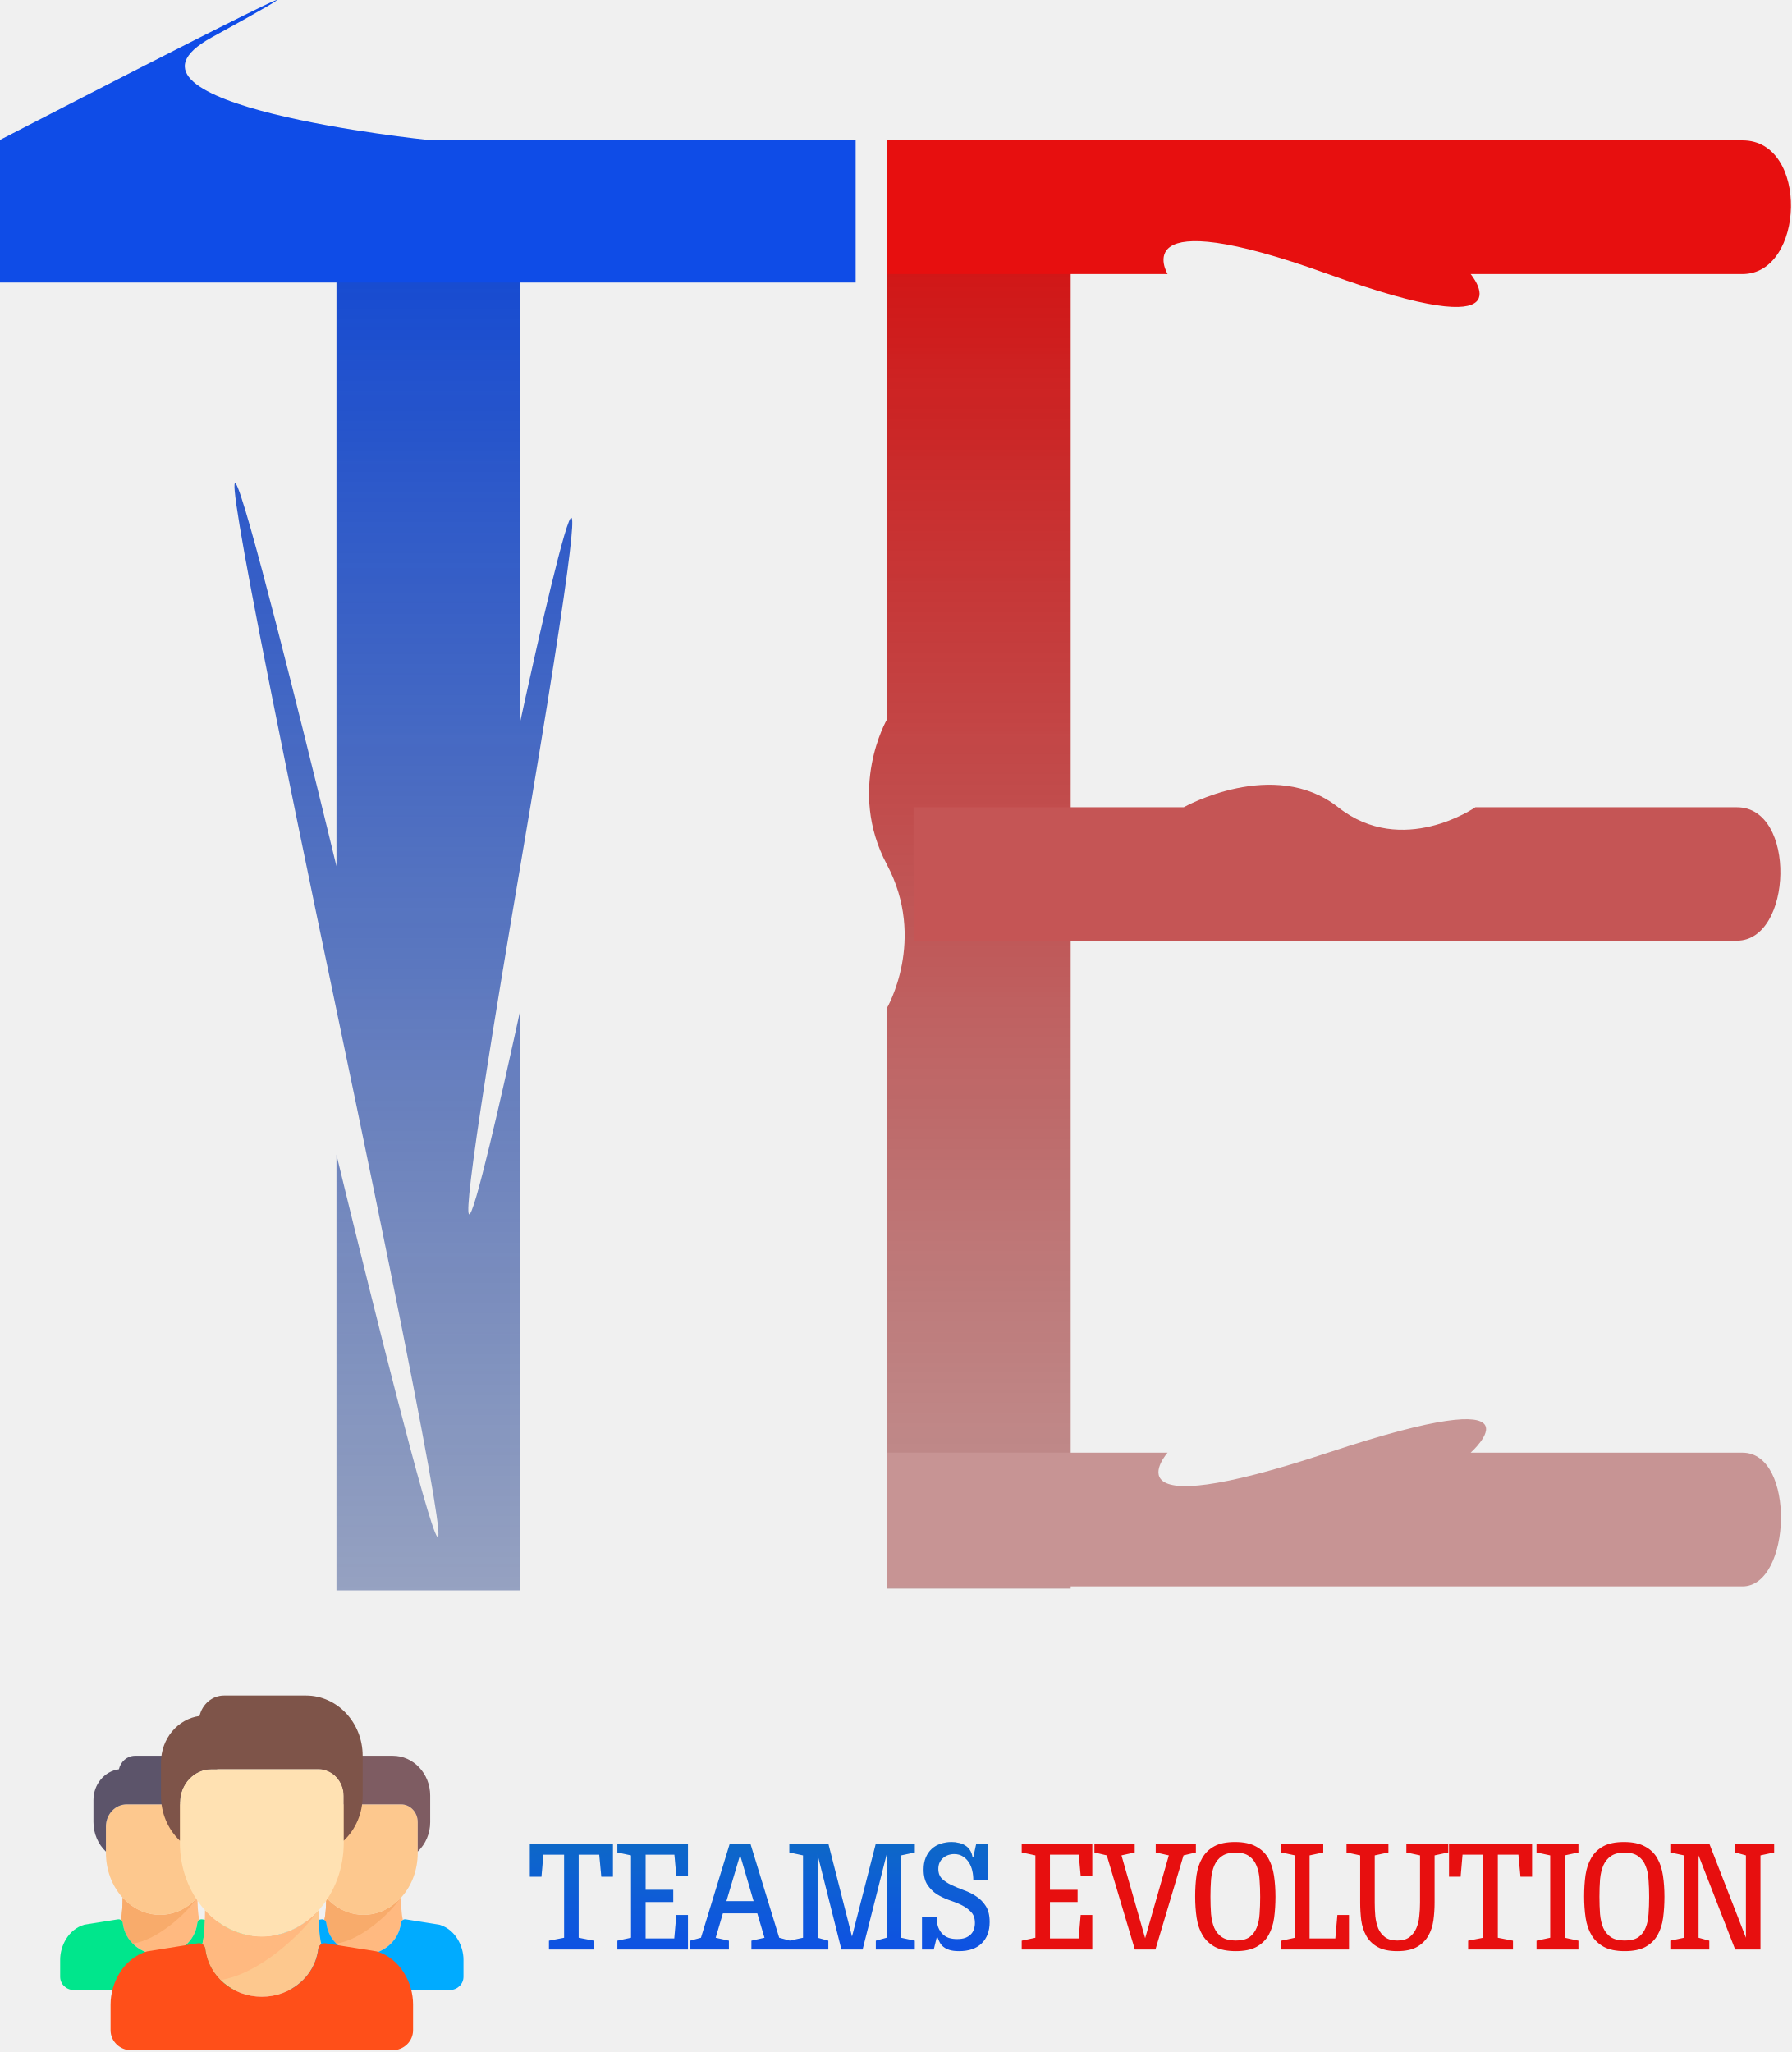
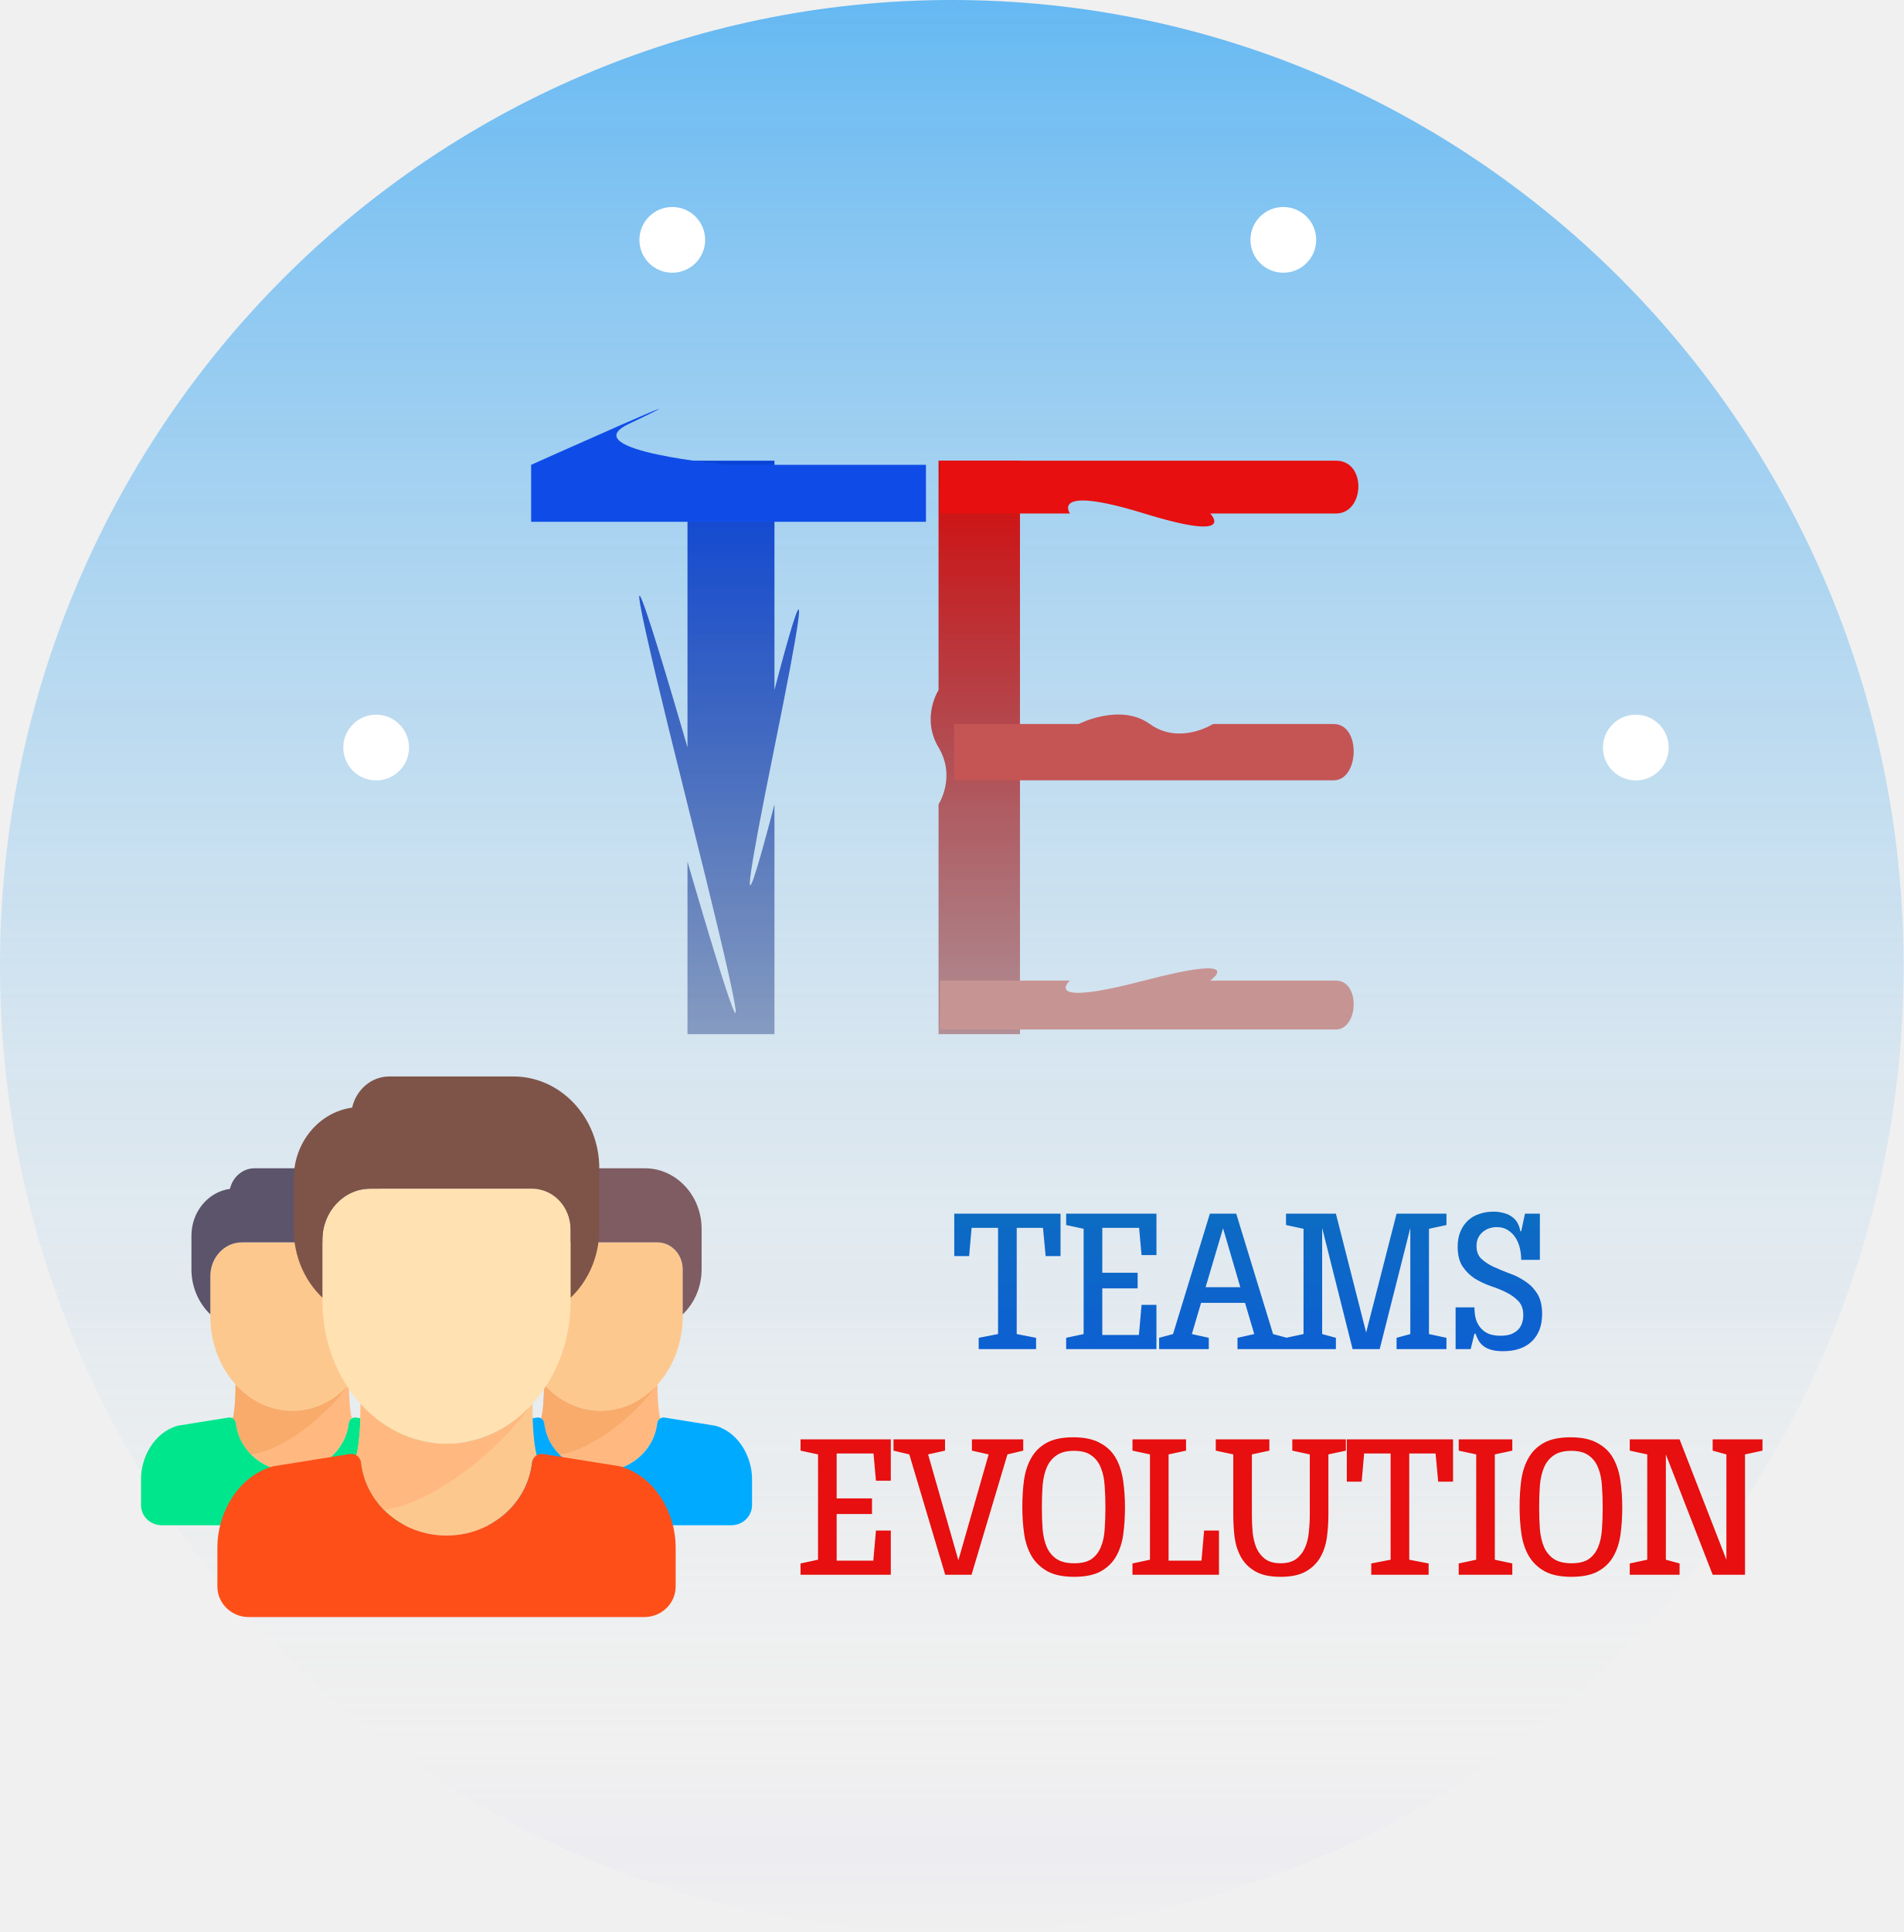
- <svg xmlns="http://www.w3.org/2000/svg" width="804" height="921" viewBox="0 0 804 921" fill="none">
-   <path d="M443 63H398V128V192V257.5V323C398 323 380 354.207 398 388C416 421.793 398 452.5 398 452.5V517.5V582.5V648V713H443H480.5V648V582.5V517.5V452.5V388V323V257.5V192V128V63H443Z" fill="url(#paint0_linear)" />
-   <path d="M196 63.793H151V128.793V192.793V258.293V323.793V388.793C151 388.793 48 -38 151 453.293C254 944.587 151 518.293 151 518.293V583.293V648.793V713.793H196H233.5V648.793V583.293V518.293V453.293C233.5 453.293 181 697.587 233.5 388.793C286 80 233.5 323.793 233.5 323.793V258.293V192.793V128.793V63.793H196Z" fill="url(#paint1_linear)" />
-   <path d="M471.585 362.318H531.245C531.245 362.318 571.66 339.567 600.527 362.318C629.395 385.069 662.112 362.318 662.112 362.318H721.772H779.508C806.451 362.318 804.526 422.207 779.508 422.207H721.772H662.112H600.527H531.245H471.585H410V362.318H471.585Z" fill="#C55555" />
-   <path d="M462 63H524H596H660H722H782C812 63 810 123 782 123H722H660C660 123 688 156.207 596 123C504 89.793 524 123 524 123H462H398V63H462Z" fill="#E70F0F" />
-   <path d="M462 652H524C524 652 494 685.793 596 652C698 618.207 660 652 660 652H722H782C806 652 804 712 782 712H722H660H596H524H462H398V652H462Z" fill="#C79494" />
-   <path d="M95 16.793C197 -39.207 0 62.793 0 62.793V126.793H126H192H254H384V62.793H254H192C192 62.793 39.776 47.113 95 16.793Z" fill="#0F4CE7" />
-   <path d="M71.82 859.462C65.296 859.462 59.378 856.489 55.012 851.683C55.008 854.563 54.91 858.721 54.191 861.754C54.663 862.06 55.029 862.563 55.1 863.188C56.032 871.244 63.219 877.318 71.82 877.318C80.418 877.318 87.606 871.243 88.539 863.188C88.612 862.561 88.97 862.06 89.448 861.754C88.729 858.721 88.631 854.563 88.627 851.682C84.261 856.489 78.342 859.462 71.82 859.462Z" fill="#FFB980" />
-   <path d="M88.263 852.049C83.933 856.631 78.168 859.463 71.82 859.463C65.296 859.463 59.378 856.489 55.012 851.683C55.008 854.563 54.91 858.721 54.191 861.754C54.663 862.06 55.029 862.563 55.1 863.188C55.512 866.749 57.149 869.92 59.587 872.353C70.831 870.67 83.593 858.875 88.263 852.049Z" fill="#F8AB6B" />
-   <path d="M105.904 863.896C105.829 863.874 105.755 863.856 105.678 863.845L90.771 861.469C90.68 861.454 90.485 861.446 90.392 861.446C89.449 861.446 88.654 862.193 88.539 863.188C87.605 871.243 80.418 877.318 71.819 877.318C63.219 877.318 56.032 871.244 55.1 863.188C54.983 862.164 54.115 861.394 53.2 861.448C53.09 861.441 52.983 861.451 52.868 861.469L37.961 863.845C37.884 863.857 37.809 863.874 37.734 863.897C30.688 865.993 27 873.359 27 879.552V887.238C27 890.51 29.743 893.172 33.115 893.172H110.524C113.896 893.172 116.638 890.51 116.638 887.238V879.552C116.638 873.359 112.951 865.993 105.904 863.896Z" fill="#00E68C" />
-   <path d="M88.627 809.864H56.88C51.731 809.864 47.542 814.314 47.542 819.784V831.687C47.542 847.003 58.433 859.462 71.819 859.462C85.205 859.462 96.096 847.003 96.096 831.687V817.8C96.097 813.424 92.746 809.864 88.627 809.864Z" fill="#FDC88E" />
-   <path d="M84.892 788.041H60.614C57.102 788.041 54.149 790.629 53.354 794.104C46.926 794.972 41.94 800.819 41.94 807.88V817.8C41.94 822.912 43.983 827.682 47.542 831.072V819.783C47.542 814.314 51.731 809.863 56.88 809.863H88.627C92.747 809.863 96.097 813.423 96.097 817.799V831.07C99.657 827.681 101.699 822.911 101.699 817.799V805.896C101.699 796.051 94.16 788.041 84.892 788.041Z" fill="#5C546A" />
-   <path d="M163.181 859.462C156.658 859.462 150.739 856.489 146.373 851.683C146.37 854.563 146.271 858.721 145.552 861.754C146.024 862.06 146.39 862.563 146.461 863.188C147.393 871.244 154.58 877.318 163.181 877.318C171.78 877.318 178.967 871.243 179.9 863.188C179.973 862.561 180.331 862.06 180.809 861.754C180.09 858.721 179.992 854.563 179.989 851.682C175.622 856.489 169.704 859.462 163.181 859.462Z" fill="#FFB980" />
-   <path d="M179.624 852.049C175.294 856.631 169.529 859.463 163.181 859.463C156.658 859.463 150.739 856.489 146.373 851.683C146.37 854.563 146.271 858.721 145.552 861.754C146.024 862.06 146.39 862.563 146.461 863.188C146.873 866.749 148.51 869.92 150.948 872.353C162.192 870.67 174.954 858.875 179.624 852.049Z" fill="#F8AB6B" />
-   <path d="M197.266 863.896C197.191 863.874 197.116 863.856 197.039 863.845L182.132 861.469C182.041 861.454 181.846 861.446 181.753 861.446C180.81 861.446 180.015 862.193 179.9 863.188C178.967 871.243 171.779 877.318 163.181 877.318C154.58 877.318 147.393 871.244 146.461 863.188C146.344 862.164 145.476 861.394 144.561 861.448C144.451 861.441 144.344 861.451 144.229 861.469L129.322 863.845C129.245 863.857 129.171 863.874 129.096 863.897C122.049 865.993 118.362 873.359 118.362 879.552V887.238C118.362 890.51 121.104 893.172 124.476 893.172H201.885C205.257 893.172 208 890.51 208 887.238V879.552C208 873.359 204.313 865.993 197.266 863.896Z" fill="#00ABFF" />
-   <path d="M179.988 809.864H148.24C143.092 809.864 138.903 814.314 138.903 819.784V831.687C138.903 847.003 149.794 859.462 163.18 859.462C176.566 859.462 187.457 847.003 187.457 831.687V817.8C187.458 813.424 184.107 809.864 179.988 809.864Z" fill="#FDC88E" />
-   <path d="M176.253 788.041H151.976C148.463 788.041 145.511 790.629 144.716 794.104C138.287 794.972 133.301 800.819 133.301 807.88V817.8C133.301 822.912 135.344 827.682 138.904 831.072V819.783C138.904 814.314 143.093 809.863 148.241 809.863H179.988C184.108 809.863 187.458 813.423 187.458 817.799V831.07C191.018 827.681 193.06 822.911 193.06 817.799V805.896C193.06 796.051 185.521 788.041 176.253 788.041Z" fill="#7E5C62" />
-   <path d="M117.5 869.162C107.621 869.162 98.659 864.659 92.046 857.38C92.041 861.742 91.892 868.038 90.803 872.632C91.517 873.096 92.071 873.857 92.18 874.804C93.591 887.004 104.475 896.203 117.5 896.203C130.522 896.203 141.407 887.003 142.821 874.804C142.93 873.856 143.473 873.096 144.198 872.634C143.109 868.039 142.959 861.743 142.954 857.38C136.341 864.659 127.379 869.162 117.5 869.162Z" fill="#FDC88E" />
-   <path d="M142.402 857.935C135.844 864.874 127.115 869.162 117.5 869.162C107.621 869.162 98.659 864.659 92.046 857.38C92.041 861.742 91.892 868.038 90.803 872.632C91.517 873.096 92.071 873.857 92.18 874.804C92.803 880.197 95.283 884.999 98.975 888.683C116.003 886.136 135.33 868.273 142.402 857.935Z" fill="#FFB980" />
-   <path d="M169.119 875.877C169.005 875.843 168.892 875.817 168.776 875.799L146.201 872.201C146.063 872.178 145.767 872.167 145.626 872.167C144.199 872.167 142.994 873.298 142.82 874.804C141.406 887.003 130.522 896.203 117.5 896.203C104.475 896.203 93.59 887.005 92.179 874.804C92.002 873.254 90.688 872.088 89.301 872.168C89.135 872.158 88.972 872.172 88.798 872.2L66.223 875.799C66.107 875.817 65.994 875.843 65.881 875.877C55.209 879.052 49.625 890.207 49.625 899.586V911.225C49.625 916.181 53.779 920.213 58.885 920.213H176.114C181.221 920.213 185.375 916.181 185.375 911.225V899.586C185.375 890.207 179.791 879.052 169.119 875.877Z" fill="#FF4F19" />
-   <path d="M142.953 794.05H94.875C87.078 794.05 80.734 800.789 80.734 809.072V827.099C80.734 850.293 97.228 869.162 117.5 869.162C137.772 869.162 154.266 850.293 154.266 827.099V806.068C154.266 799.441 149.192 794.05 142.953 794.05Z" fill="#FFE1B2" />
-   <path d="M137.297 761H100.531C95.212 761 90.741 764.92 89.536 770.182C79.801 771.497 72.25 780.352 72.25 791.045V806.068C72.25 813.811 75.344 821.034 80.734 826.168V809.072C80.734 800.789 87.078 794.05 94.875 794.05H142.953C149.192 794.05 154.266 799.441 154.266 806.068V826.164C159.657 821.032 162.75 813.809 162.75 806.068V788.041C162.75 773.131 151.332 761 137.297 761Z" fill="#7E5449" />
-   <path d="M268.934 832.43H259.694V869.72L266.492 871.04V875H246.362V871.04L253.16 869.72V832.43H243.854L242.996 842.33H237.782V827.48H275.072V842.33H269.858L268.934 832.43ZM277.061 871.04L283.199 869.72V832.76L277.061 831.44V827.48H308.741V842H303.527L302.669 832.43H289.733V848.204H302.141V853.682H289.733V870.05H302.603L303.527 859.49H308.741V875H277.061V871.04ZM327.514 827.48H336.754L349.69 869.72L354.574 871.04V875H337.216V871.04L343.09 869.72L339.856 858.764H324.412L321.178 869.72L327.118 871.04V875H309.694V871.04L314.578 869.72L327.514 827.48ZM325.996 853.286H338.206L332.134 832.562L325.996 853.286ZM366.92 832.43V869.72L371.738 871.04V875H354.248V871.04L360.386 869.72V832.76L354.248 831.44V827.48H371.738L382.364 869.192L393.056 827.48H410.546V831.44L404.408 832.76V869.72L410.546 871.04V875H393.056V871.04L397.874 869.72V832.43L387.116 875H377.612L366.92 832.43ZM430.408 875.726C428.692 875.726 427.262 875.55 426.118 875.198C425.018 874.846 424.116 874.384 423.412 873.812C422.708 873.24 422.158 872.58 421.762 871.832C421.366 871.084 421.036 870.336 420.772 869.588H420.376L419.056 875H413.776V860.348H420.376C420.376 862.152 420.596 863.692 421.036 864.968C421.52 866.2 422.158 867.212 422.95 868.004C423.742 868.796 424.688 869.39 425.788 869.786C426.932 870.138 428.164 870.314 429.484 870.314C430.936 870.314 432.168 870.138 433.18 869.786C434.192 869.39 435.028 868.862 435.688 868.202C436.348 867.542 436.81 866.772 437.074 865.892C437.382 865.012 437.536 864.088 437.536 863.12C437.536 861.008 436.964 859.358 435.82 858.17C434.676 856.938 433.246 855.904 431.53 855.068C429.858 854.232 428.01 853.484 425.986 852.824C424.006 852.12 422.158 851.24 420.442 850.184C418.77 849.084 417.362 847.676 416.218 845.96C415.074 844.244 414.502 841.956 414.502 839.096C414.502 837.028 414.832 835.224 415.492 833.684C416.152 832.144 417.032 830.868 418.132 829.856C419.276 828.8 420.618 828.03 422.158 827.546C423.698 827.018 425.326 826.754 427.042 826.754C428.186 826.754 429.264 826.886 430.276 827.15C431.332 827.37 432.278 827.744 433.114 828.272C433.994 828.8 434.72 829.504 435.292 830.384C435.864 831.264 436.26 832.342 436.48 833.618H436.81L438.13 827.48H443.344V843.65H436.81C436.81 842.33 436.656 840.988 436.348 839.624C436.04 838.26 435.534 837.028 434.83 835.928C434.126 834.828 433.224 833.926 432.124 833.222C431.068 832.518 429.77 832.166 428.23 832.166C427.262 832.166 426.338 832.32 425.458 832.628C424.622 832.936 423.874 833.376 423.214 833.948C422.554 834.52 422.026 835.224 421.63 836.06C421.278 836.852 421.102 837.776 421.102 838.832C421.102 840.724 421.674 842.22 422.818 843.32C423.962 844.376 425.37 845.3 427.042 846.092C428.758 846.884 430.606 847.654 432.586 848.402C434.61 849.106 436.458 850.03 438.13 851.174C439.846 852.274 441.276 853.726 442.42 855.53C443.564 857.334 444.136 859.71 444.136 862.658C444.136 866.75 442.926 869.962 440.506 872.294C438.13 874.582 434.764 875.726 430.408 875.726Z" fill="#0F4CE7" />
-   <path d="M268.934 832.43H259.694V869.72L266.492 871.04V875H246.362V871.04L253.16 869.72V832.43H243.854L242.996 842.33H237.782V827.48H275.072V842.33H269.858L268.934 832.43ZM277.061 871.04L283.199 869.72V832.76L277.061 831.44V827.48H308.741V842H303.527L302.669 832.43H289.733V848.204H302.141V853.682H289.733V870.05H302.603L303.527 859.49H308.741V875H277.061V871.04ZM327.514 827.48H336.754L349.69 869.72L354.574 871.04V875H337.216V871.04L343.09 869.72L339.856 858.764H324.412L321.178 869.72L327.118 871.04V875H309.694V871.04L314.578 869.72L327.514 827.48ZM325.996 853.286H338.206L332.134 832.562L325.996 853.286ZM366.92 832.43V869.72L371.738 871.04V875H354.248V871.04L360.386 869.72V832.76L354.248 831.44V827.48H371.738L382.364 869.192L393.056 827.48H410.546V831.44L404.408 832.76V869.72L410.546 871.04V875H393.056V871.04L397.874 869.72V832.43L387.116 875H377.612L366.92 832.43ZM430.408 875.726C428.692 875.726 427.262 875.55 426.118 875.198C425.018 874.846 424.116 874.384 423.412 873.812C422.708 873.24 422.158 872.58 421.762 871.832C421.366 871.084 421.036 870.336 420.772 869.588H420.376L419.056 875H413.776V860.348H420.376C420.376 862.152 420.596 863.692 421.036 864.968C421.52 866.2 422.158 867.212 422.95 868.004C423.742 868.796 424.688 869.39 425.788 869.786C426.932 870.138 428.164 870.314 429.484 870.314C430.936 870.314 432.168 870.138 433.18 869.786C434.192 869.39 435.028 868.862 435.688 868.202C436.348 867.542 436.81 866.772 437.074 865.892C437.382 865.012 437.536 864.088 437.536 863.12C437.536 861.008 436.964 859.358 435.82 858.17C434.676 856.938 433.246 855.904 431.53 855.068C429.858 854.232 428.01 853.484 425.986 852.824C424.006 852.12 422.158 851.24 420.442 850.184C418.77 849.084 417.362 847.676 416.218 845.96C415.074 844.244 414.502 841.956 414.502 839.096C414.502 837.028 414.832 835.224 415.492 833.684C416.152 832.144 417.032 830.868 418.132 829.856C419.276 828.8 420.618 828.03 422.158 827.546C423.698 827.018 425.326 826.754 427.042 826.754C428.186 826.754 429.264 826.886 430.276 827.15C431.332 827.37 432.278 827.744 433.114 828.272C433.994 828.8 434.72 829.504 435.292 830.384C435.864 831.264 436.26 832.342 436.48 833.618H436.81L438.13 827.48H443.344V843.65H436.81C436.81 842.33 436.656 840.988 436.348 839.624C436.04 838.26 435.534 837.028 434.83 835.928C434.126 834.828 433.224 833.926 432.124 833.222C431.068 832.518 429.77 832.166 428.23 832.166C427.262 832.166 426.338 832.32 425.458 832.628C424.622 832.936 423.874 833.376 423.214 833.948C422.554 834.52 422.026 835.224 421.63 836.06C421.278 836.852 421.102 837.776 421.102 838.832C421.102 840.724 421.674 842.22 422.818 843.32C423.962 844.376 425.37 845.3 427.042 846.092C428.758 846.884 430.606 847.654 432.586 848.402C434.61 849.106 436.458 850.03 438.13 851.174C439.846 852.274 441.276 853.726 442.42 855.53C443.564 857.334 444.136 859.71 444.136 862.658C444.136 866.75 442.926 869.962 440.506 872.294C438.13 874.582 434.764 875.726 430.408 875.726Z" fill="url(#paint2_linear)" fill-opacity="0.2" />
-   <path d="M458.523 871.04L464.661 869.72V832.76L458.523 831.44V827.48H490.203V842H484.989L484.131 832.43H471.195V848.204H483.603V853.682H471.195V870.05H484.065L484.989 859.49H490.203V875H458.523V871.04ZM496.699 832.76L491.155 831.44V827.48H509.239V831.44L503.299 832.76L513.925 869.918L524.551 832.76L518.677 831.44V827.48H536.695V831.44L531.151 832.76L518.545 875H509.305L496.699 832.76ZM554.588 875.726C550.716 875.726 547.592 875.088 545.216 873.812C542.84 872.492 540.992 870.732 539.672 868.532C538.352 866.288 537.472 863.692 537.032 860.744C536.592 857.752 536.372 854.562 536.372 851.174C536.372 847.83 536.57 844.684 536.966 841.736C537.406 838.744 538.264 836.148 539.54 833.948C540.816 831.704 542.62 829.944 544.952 828.668C547.284 827.392 550.386 826.754 554.258 826.754C558.13 826.754 561.254 827.414 563.63 828.734C566.05 830.01 567.898 831.77 569.174 834.014C570.45 836.258 571.308 838.876 571.748 841.868C572.188 844.816 572.408 847.962 572.408 851.306C572.408 854.65 572.21 857.796 571.814 860.744C571.418 863.692 570.582 866.288 569.306 868.532C568.074 870.732 566.27 872.492 563.894 873.812C561.562 875.088 558.46 875.726 554.588 875.726ZM554.588 870.974C557.228 870.974 559.274 870.468 560.726 869.456C562.178 868.4 563.256 866.992 563.96 865.232C564.708 863.428 565.148 861.36 565.28 859.028C565.456 856.652 565.544 854.122 565.544 851.438C565.544 848.754 565.456 846.224 565.28 843.848C565.148 841.428 564.708 839.316 563.96 837.512C563.256 835.664 562.156 834.212 560.66 833.156C559.208 832.056 557.162 831.506 554.522 831.506C551.926 831.506 549.88 832.034 548.384 833.09C546.888 834.102 545.744 835.51 544.952 837.314C544.204 839.074 543.72 841.164 543.5 843.584C543.324 845.96 543.236 848.534 543.236 851.306C543.236 854.078 543.324 856.674 543.5 859.094C543.72 861.47 544.204 863.538 544.952 865.298C545.744 867.058 546.888 868.444 548.384 869.456C549.924 870.468 551.992 870.974 554.588 870.974ZM600.19 859.49H605.404V875H575.044V871.04L581.182 869.72V832.76L575.044 831.44V827.48H593.854V831.44L587.716 832.76V870.05H599.266L600.19 859.49ZM643.819 832.76V853.946C643.819 856.63 643.643 859.27 643.291 861.866C642.939 864.462 642.169 866.794 640.981 868.862C639.837 870.886 638.165 872.536 635.965 873.812C633.765 875.088 630.795 875.726 627.055 875.726C623.315 875.726 620.345 875.088 618.145 873.812C615.945 872.536 614.273 870.864 613.129 868.796C611.985 866.728 611.237 864.396 610.885 861.8C610.577 859.16 610.423 856.498 610.423 853.814V832.76L604.285 831.44V827.48H623.095V831.44L616.957 832.76V853.946C616.957 856.014 617.045 858.06 617.221 860.084C617.441 862.108 617.881 863.934 618.541 865.562C619.245 867.146 620.257 868.444 621.577 869.456C622.941 870.468 624.767 870.974 627.055 870.974C629.343 870.974 631.169 870.468 632.533 869.456C633.897 868.4 634.931 867.058 635.635 865.43C636.339 863.802 636.779 861.998 636.955 860.018C637.175 857.994 637.285 856.014 637.285 854.078V832.76L631.147 831.44V827.48H649.957V831.44L643.819 832.76ZM681.439 832.43H672.199V869.72L678.997 871.04V875H658.867V871.04L665.665 869.72V832.43H656.359L655.501 842.33H650.287V827.48H687.577V842.33H682.363L681.439 832.43ZM708.376 831.44L702.238 832.76V869.72L708.376 871.04V875H689.566V871.04L695.704 869.72V832.76L689.566 831.44V827.48H708.376V831.44ZM729.153 875.726C725.281 875.726 722.157 875.088 719.781 873.812C717.405 872.492 715.557 870.732 714.237 868.532C712.917 866.288 712.037 863.692 711.597 860.744C711.157 857.752 710.937 854.562 710.937 851.174C710.937 847.83 711.135 844.684 711.531 841.736C711.971 838.744 712.829 836.148 714.105 833.948C715.381 831.704 717.185 829.944 719.517 828.668C721.849 827.392 724.951 826.754 728.823 826.754C732.695 826.754 735.819 827.414 738.195 828.734C740.615 830.01 742.463 831.77 743.739 834.014C745.015 836.258 745.873 838.876 746.313 841.868C746.753 844.816 746.973 847.962 746.973 851.306C746.973 854.65 746.775 857.796 746.379 860.744C745.983 863.692 745.147 866.288 743.871 868.532C742.639 870.732 740.835 872.492 738.459 873.812C736.127 875.088 733.025 875.726 729.153 875.726ZM729.153 870.974C731.793 870.974 733.839 870.468 735.291 869.456C736.743 868.4 737.821 866.992 738.525 865.232C739.273 863.428 739.713 861.36 739.845 859.028C740.021 856.652 740.109 854.122 740.109 851.438C740.109 848.754 740.021 846.224 739.845 843.848C739.713 841.428 739.273 839.316 738.525 837.512C737.821 835.664 736.721 834.212 735.225 833.156C733.773 832.056 731.727 831.506 729.087 831.506C726.491 831.506 724.445 832.034 722.949 833.09C721.453 834.102 720.309 835.51 719.517 837.314C718.769 839.074 718.285 841.164 718.065 843.584C717.889 845.96 717.801 848.534 717.801 851.306C717.801 854.078 717.889 856.674 718.065 859.094C718.285 861.47 718.769 863.538 719.517 865.298C720.309 867.058 721.453 868.444 722.949 869.456C724.489 870.468 726.557 870.974 729.153 870.974ZM783.532 869.72V832.76L778.714 831.44V827.48H796.204V831.44L790.066 832.76V875H778.714L762.28 832.76V869.72L767.098 871.04V875H749.608V871.04L755.746 869.72V832.76L749.608 831.44V827.48H767.098L783.532 869.72Z" fill="#E70F0F" />
+ <svg xmlns="http://www.w3.org/2000/svg" width="405" height="411" viewBox="0 0 405 411" fill="none">
+   <ellipse cx="202.5" cy="205.5" rx="202.5" ry="205.5" fill="url(#paint0_linear)" />
+   <path d="M62.191 300.12C57.505 300.12 53.255 297.972 50.119 294.5C50.116 296.581 50.045 299.584 49.529 301.775C49.868 301.996 50.131 302.359 50.182 302.811C50.851 308.629 56.014 313.017 62.191 313.017C68.367 313.017 73.528 308.629 74.199 302.811C74.251 302.358 74.508 301.996 74.852 301.775C74.336 299.584 74.265 296.581 74.263 294.5C71.126 297.972 66.875 300.12 62.191 300.12Z" fill="#FFB980" />
+   <path d="M74.001 294.765C70.891 298.074 66.751 300.12 62.191 300.12C57.505 300.12 53.255 297.972 50.119 294.501C50.116 296.581 50.045 299.584 49.529 301.775C49.868 301.996 50.131 302.359 50.182 302.811C50.478 305.383 51.654 307.673 53.405 309.431C61.481 308.215 70.647 299.695 74.001 294.765Z" fill="#F8AB6B" />
+   <path d="M86.672 303.322C86.618 303.306 86.564 303.294 86.509 303.285L75.802 301.569C75.737 301.558 75.597 301.553 75.53 301.553C74.853 301.553 74.282 302.092 74.199 302.811C73.529 308.629 68.367 313.017 62.191 313.017C56.013 313.017 50.852 308.63 50.182 302.811C50.098 302.072 49.475 301.515 48.818 301.554C48.739 301.549 48.662 301.556 48.579 301.569L37.872 303.285C37.817 303.294 37.764 303.306 37.71 303.323C32.648 304.837 30 310.157 30 314.631V320.182C30 322.546 31.97 324.468 34.392 324.468H89.989C92.411 324.468 94.381 322.546 94.381 320.182V314.631C94.381 310.157 91.733 304.837 86.672 303.322Z" fill="#00E68C" />
+   <path d="M74.262 264.295H51.461C47.763 264.295 44.754 267.509 44.754 271.46V280.058C44.754 291.12 52.577 300.12 62.191 300.12C71.805 300.12 79.627 291.12 79.627 280.058V270.027C79.627 266.866 77.221 264.295 74.262 264.295Z" fill="#FDC88E" />
+   <path d="M71.58 248.532H54.143C51.62 248.532 49.5 250.401 48.929 252.911C44.311 253.538 40.73 257.761 40.73 262.861V270.027C40.73 273.72 42.197 277.165 44.754 279.613V271.459C44.754 267.509 47.763 264.294 51.461 264.294H74.262C77.221 264.294 79.627 266.866 79.627 270.026V279.612C82.184 277.164 83.651 273.719 83.651 270.026V261.428C83.651 254.317 78.236 248.532 71.58 248.532Z" fill="#5C546A" />
+   <path d="M127.809 300.12C123.124 300.12 118.873 297.972 115.737 294.5C115.735 296.581 115.664 299.584 115.148 301.775C115.486 301.996 115.749 302.359 115.801 302.811C116.47 308.629 121.632 313.017 127.809 313.017C133.985 313.017 139.147 308.629 139.817 302.811C139.87 302.358 140.127 301.996 140.471 301.775C139.954 299.584 139.883 296.581 139.881 294.5C136.745 297.972 132.494 300.12 127.809 300.12Z" fill="#FFB980" />
+   <path d="M139.619 294.765C136.509 298.074 132.369 300.12 127.809 300.12C123.124 300.12 118.873 297.972 115.737 294.501C115.735 296.581 115.664 299.584 115.148 301.775C115.486 301.996 115.749 302.359 115.801 302.811C116.096 305.383 117.272 307.673 119.023 309.431C127.099 308.215 136.265 299.695 139.619 294.765Z" fill="#F8AB6B" />
+   <path d="M152.29 303.322C152.236 303.306 152.183 303.294 152.127 303.285L141.421 301.569C141.355 301.558 141.215 301.553 141.148 301.553C140.471 301.553 139.9 302.092 139.818 302.811C139.147 308.629 133.985 313.017 127.809 313.017C121.632 313.017 116.47 308.63 115.801 302.811C115.717 302.072 115.093 301.515 114.436 301.554C114.357 301.549 114.28 301.556 114.197 301.569L103.491 303.285C103.436 303.294 103.382 303.306 103.328 303.323C98.267 304.837 95.619 310.157 95.619 314.631V320.182C95.619 322.546 97.589 324.468 100.01 324.468H155.608C158.03 324.468 160 322.546 160 320.182V314.631C160 310.157 157.351 304.837 152.29 303.322Z" fill="#00ABFF" />
+   <path d="M139.88 264.295H117.078C113.381 264.295 110.372 267.509 110.372 271.46V280.058C110.372 291.12 118.194 300.12 127.809 300.12C137.423 300.12 145.245 291.12 145.245 280.058V270.027C145.246 266.866 142.839 264.295 139.88 264.295Z" fill="#FDC88E" />
+   <path d="M137.198 248.532H119.761C117.239 248.532 115.118 250.401 114.547 252.911C109.93 253.538 106.349 257.761 106.349 262.861V270.027C106.349 273.72 107.816 277.165 110.373 279.613V271.459C110.373 267.509 113.381 264.294 117.079 264.294H139.881C142.84 264.294 145.246 266.866 145.246 270.026V279.612C147.803 277.164 149.27 273.719 149.27 270.026V261.428C149.269 254.317 143.855 248.532 137.198 248.532Z" fill="#7E5C62" />
+   <path d="M95 307.126C87.905 307.126 81.468 303.873 76.718 298.616C76.715 301.767 76.608 306.314 75.825 309.632C76.338 309.967 76.737 310.517 76.814 311.201C77.828 320.013 85.645 326.658 95 326.658C104.353 326.658 112.171 320.013 113.186 311.201C113.265 310.516 113.654 309.967 114.175 309.633C113.393 306.315 113.286 301.767 113.282 298.616C108.533 303.873 102.095 307.126 95 307.126Z" fill="#FDC88E" />
+   <path d="M112.885 299.016C108.176 304.028 101.906 307.126 95 307.126C87.905 307.126 81.468 303.873 76.718 298.616C76.715 301.767 76.608 306.314 75.825 309.632C76.338 309.967 76.737 310.517 76.814 311.201C77.262 315.097 79.043 318.565 81.695 321.226C93.925 319.386 107.806 306.483 112.885 299.016Z" fill="#FFB980" />
+   <path d="M132.074 311.976C131.993 311.952 131.911 311.933 131.828 311.92L115.614 309.321C115.515 309.305 115.302 309.296 115.201 309.296C114.176 309.296 113.311 310.113 113.186 311.201C112.17 320.012 104.353 326.658 95 326.658C85.645 326.658 77.827 320.014 76.814 311.201C76.687 310.081 75.743 309.239 74.747 309.297C74.628 309.29 74.51 309.3 74.386 309.32L58.171 311.92C58.088 311.932 58.007 311.951 57.925 311.976C50.261 314.269 46.25 322.327 46.25 329.101V337.508C46.25 341.088 49.233 344 52.901 344H137.099C140.766 344 143.75 341.088 143.75 337.508V329.101C143.75 322.327 139.739 314.269 132.074 311.976Z" fill="#FF4F19" />
+   <path d="M113.281 252.872H78.75C73.15 252.872 68.594 257.74 68.594 263.723V276.744C68.594 293.497 80.44 307.126 95 307.126C109.56 307.126 121.406 293.497 121.406 276.744V261.553C121.406 256.766 117.762 252.872 113.281 252.872Z" fill="#FFE1B2" />
+   <path d="M109.219 229H82.812C78.992 229 75.781 231.831 74.915 235.632C67.923 236.582 62.5 242.978 62.5 250.702V261.553C62.5 267.145 64.722 272.363 68.594 276.071V263.723C68.594 257.74 73.15 252.872 78.75 252.872H113.281C117.762 252.872 121.406 256.766 121.406 261.553V276.069C125.279 272.361 127.5 267.144 127.5 261.553V248.532C127.5 237.762 119.3 229 109.219 229Z" fill="#7E5449" />
+   <path d="M209.127 98H199.68V110.2V122.212V134.506V146.8C199.68 146.8 195.901 152.657 199.68 159C203.459 165.343 199.68 171.106 199.68 171.106V183.306V195.506V207.8V220H209.127H217V207.8V195.506V183.306V171.106V159V146.8V134.506V122.212V110.2V98H209.127Z" fill="url(#paint1_linear)" />
+   <path d="M156.358 98H146.266V110.2V122.212V134.506V146.8V159C146.266 159 123.167 78.894 146.266 171.106C169.365 263.318 146.266 183.306 146.266 183.306V195.506V207.8V220H156.358H164.767V207.8V195.506V183.306V171.106C164.767 171.106 152.994 216.958 164.767 159C176.541 101.042 164.767 146.8 164.767 146.8V134.506V122.212V110.2V98H156.358Z" fill="url(#paint2_linear)" />
+   <path d="M214.038 98H227.637H243.43H257.468H271.067H284.228C290.808 98 290.369 109.236 284.228 109.236H271.067H257.468C257.468 109.236 263.61 115.455 243.43 109.236C223.25 103.018 227.637 109.236 227.637 109.236H214.038H200V98H214.038Z" fill="#E70F0F" />
+   <path d="M133.781 90.179C156.094 79.579 113 98.886 113 98.886V111H140.562H155H168.562H197V98.886H168.562H155C155 98.886 121.701 95.918 133.781 90.179Z" fill="#0F4CE7" />
+   <path d="M216.457 154.022H229.493C229.493 154.022 238.324 149.472 244.632 154.022C250.94 158.573 258.089 154.022 258.089 154.022H271.125H283.741C289.628 154.022 289.208 166 283.741 166H271.125H258.089H244.632H229.493H216.457H203V154.022H216.457Z" fill="#C55555" />
+   <path d="M214.036 208.603H227.633C227.633 208.603 221.054 214.459 243.423 208.603C265.793 202.747 257.459 208.603 257.459 208.603H271.057H284.215C289.479 208.603 289.04 219 284.215 219H271.057H257.459H243.423H227.633H214.036H200V208.603H214.036Z" fill="#C79494" />
+   <path d="M221.905 261.2H216.305V283.8L220.425 284.6V287H208.225V284.6L212.345 283.8V261.2H206.705L206.185 267.2H203.025V258.2H225.625V267.2H222.465L221.905 261.2ZM226.831 284.6L230.551 283.8V261.4L226.831 260.6V258.2H246.031V267H242.871L242.351 261.2H234.511V270.76H242.031V274.08H234.511V284H242.311L242.871 277.6H246.031V287H226.831V284.6ZM257.408 258.2H263.008L270.848 283.8L273.808 284.6V287H263.288V284.6L266.848 283.8L264.888 277.16H255.528L253.568 283.8L257.168 284.6V287H246.608V284.6L249.568 283.8L257.408 258.2ZM256.488 273.84H263.888L260.208 261.28L256.488 273.84ZM281.291 261.2V283.8L284.211 284.6V287H273.611V284.6L277.331 283.8V261.4L273.611 260.6V258.2H284.211L290.651 283.48L297.131 258.2H307.731V260.6L304.011 261.4V283.8L307.731 284.6V287H297.131V284.6L300.051 283.8V261.2L293.531 287H287.771L281.291 261.2ZM319.768 287.44C318.728 287.44 317.862 287.333 317.168 287.12C316.502 286.907 315.955 286.627 315.528 286.28C315.102 285.933 314.768 285.533 314.528 285.08C314.288 284.627 314.088 284.173 313.928 283.72H313.688L312.888 287H309.688V278.12H313.688C313.688 279.213 313.822 280.147 314.088 280.92C314.382 281.667 314.768 282.28 315.248 282.76C315.728 283.24 316.302 283.6 316.968 283.84C317.662 284.053 318.408 284.16 319.208 284.16C320.088 284.16 320.835 284.053 321.448 283.84C322.062 283.6 322.568 283.28 322.968 282.88C323.368 282.48 323.648 282.013 323.808 281.48C323.995 280.947 324.088 280.387 324.088 279.8C324.088 278.52 323.742 277.52 323.048 276.8C322.355 276.053 321.488 275.427 320.448 274.92C319.435 274.413 318.315 273.96 317.088 273.56C315.888 273.133 314.768 272.6 313.728 271.96C312.715 271.293 311.862 270.44 311.168 269.4C310.475 268.36 310.128 266.973 310.128 265.24C310.128 263.987 310.328 262.893 310.728 261.96C311.128 261.027 311.662 260.253 312.328 259.64C313.022 259 313.835 258.533 314.768 258.24C315.702 257.92 316.688 257.76 317.728 257.76C318.422 257.76 319.075 257.84 319.688 258C320.328 258.133 320.902 258.36 321.408 258.68C321.942 259 322.382 259.427 322.728 259.96C323.075 260.493 323.315 261.147 323.448 261.92H323.648L324.448 258.2H327.608V268H323.648C323.648 267.2 323.555 266.387 323.368 265.56C323.182 264.733 322.875 263.987 322.448 263.32C322.022 262.653 321.475 262.107 320.808 261.68C320.168 261.253 319.382 261.04 318.448 261.04C317.862 261.04 317.302 261.133 316.768 261.32C316.262 261.507 315.808 261.773 315.408 262.12C315.008 262.467 314.688 262.893 314.448 263.4C314.235 263.88 314.128 264.44 314.128 265.08C314.128 266.227 314.475 267.133 315.168 267.8C315.862 268.44 316.715 269 317.728 269.48C318.768 269.96 319.888 270.427 321.088 270.88C322.315 271.307 323.435 271.867 324.448 272.56C325.488 273.227 326.355 274.107 327.048 275.2C327.742 276.293 328.088 277.733 328.088 279.52C328.088 282 327.355 283.947 325.888 285.36C324.448 286.747 322.408 287.44 319.768 287.44Z" fill="#0F4CE7" />
+   <path d="M221.905 261.2H216.305V283.8L220.425 284.6V287H208.225V284.6L212.345 283.8V261.2H206.705L206.185 267.2H203.025V258.2H225.625V267.2H222.465L221.905 261.2ZM226.831 284.6L230.551 283.8V261.4L226.831 260.6V258.2H246.031V267H242.871L242.351 261.2H234.511V270.76H242.031V274.08H234.511V284H242.311L242.871 277.6H246.031V287H226.831V284.6ZM257.408 258.2H263.008L270.848 283.8L273.808 284.6V287H263.288V284.6L266.848 283.8L264.888 277.16H255.528L253.568 283.8L257.168 284.6V287H246.608V284.6L249.568 283.8L257.408 258.2ZM256.488 273.84H263.888L260.208 261.28L256.488 273.84ZM281.291 261.2V283.8L284.211 284.6V287H273.611V284.6L277.331 283.8V261.4L273.611 260.6V258.2H284.211L290.651 283.48L297.131 258.2H307.731V260.6L304.011 261.4V283.8L307.731 284.6V287H297.131V284.6L300.051 283.8V261.2L293.531 287H287.771L281.291 261.2ZM319.768 287.44C318.728 287.44 317.862 287.333 317.168 287.12C316.502 286.907 315.955 286.627 315.528 286.28C315.102 285.933 314.768 285.533 314.528 285.08C314.288 284.627 314.088 284.173 313.928 283.72H313.688L312.888 287H309.688V278.12H313.688C313.688 279.213 313.822 280.147 314.088 280.92C314.382 281.667 314.768 282.28 315.248 282.76C315.728 283.24 316.302 283.6 316.968 283.84C317.662 284.053 318.408 284.16 319.208 284.16C320.088 284.16 320.835 284.053 321.448 283.84C322.062 283.6 322.568 283.28 322.968 282.88C323.368 282.48 323.648 282.013 323.808 281.48C323.995 280.947 324.088 280.387 324.088 279.8C324.088 278.52 323.742 277.52 323.048 276.8C322.355 276.053 321.488 275.427 320.448 274.92C319.435 274.413 318.315 273.96 317.088 273.56C315.888 273.133 314.768 272.6 313.728 271.96C312.715 271.293 311.862 270.44 311.168 269.4C310.475 268.36 310.128 266.973 310.128 265.24C310.128 263.987 310.328 262.893 310.728 261.96C311.128 261.027 311.662 260.253 312.328 259.64C313.022 259 313.835 258.533 314.768 258.24C315.702 257.92 316.688 257.76 317.728 257.76C318.422 257.76 319.075 257.84 319.688 258C320.328 258.133 320.902 258.36 321.408 258.68C321.942 259 322.382 259.427 322.728 259.96C323.075 260.493 323.315 261.147 323.448 261.92H323.648L324.448 258.2H327.608V268H323.648C323.648 267.2 323.555 266.387 323.368 265.56C323.182 264.733 322.875 263.987 322.448 263.32C322.022 262.653 321.475 262.107 320.808 261.68C320.168 261.253 319.382 261.04 318.448 261.04C317.862 261.04 317.302 261.133 316.768 261.32C316.262 261.507 315.808 261.773 315.408 262.12C315.008 262.467 314.688 262.893 314.448 263.4C314.235 263.88 314.128 264.44 314.128 265.08C314.128 266.227 314.475 267.133 315.168 267.8C315.862 268.44 316.715 269 317.728 269.48C318.768 269.96 319.888 270.427 321.088 270.88C322.315 271.307 323.435 271.867 324.448 272.56C325.488 273.227 326.355 274.107 327.048 275.2C327.742 276.293 328.088 277.733 328.088 279.52C328.088 282 327.355 283.947 325.888 285.36C324.448 286.747 322.408 287.44 319.768 287.44Z" fill="url(#paint3_linear)" fill-opacity="0.2" />
+   <path d="M170.32 332.6L174.04 331.8V309.4L170.32 308.6V306.2H189.52V315H186.36L185.84 309.2H178V318.76H185.52V322.08H178V332H185.8L186.36 325.6H189.52V335H170.32V332.6ZM193.457 309.4L190.097 308.6V306.2H201.057V308.6L197.457 309.4L203.897 331.92L210.337 309.4L206.777 308.6V306.2H217.697V308.6L214.337 309.4L206.697 335H201.097L193.457 309.4ZM228.542 335.44C226.195 335.44 224.302 335.053 222.862 334.28C221.422 333.48 220.302 332.413 219.502 331.08C218.702 329.72 218.168 328.147 217.902 326.36C217.635 324.547 217.502 322.613 217.502 320.56C217.502 318.533 217.622 316.627 217.862 314.84C218.128 313.027 218.648 311.453 219.422 310.12C220.195 308.76 221.288 307.693 222.702 306.92C224.115 306.147 225.995 305.76 228.342 305.76C230.688 305.76 232.582 306.16 234.022 306.96C235.488 307.733 236.608 308.8 237.382 310.16C238.155 311.52 238.675 313.107 238.942 314.92C239.208 316.707 239.342 318.613 239.342 320.64C239.342 322.667 239.222 324.573 238.982 326.36C238.742 328.147 238.235 329.72 237.462 331.08C236.715 332.413 235.622 333.48 234.182 334.28C232.768 335.053 230.888 335.44 228.542 335.44ZM228.542 332.56C230.142 332.56 231.382 332.253 232.262 331.64C233.142 331 233.795 330.147 234.222 329.08C234.675 327.987 234.942 326.733 235.022 325.32C235.128 323.88 235.182 322.347 235.182 320.72C235.182 319.093 235.128 317.56 235.022 316.12C234.942 314.653 234.675 313.373 234.222 312.28C233.795 311.16 233.128 310.28 232.222 309.64C231.342 308.973 230.102 308.64 228.502 308.64C226.928 308.64 225.688 308.96 224.782 309.6C223.875 310.213 223.182 311.067 222.702 312.16C222.248 313.227 221.955 314.493 221.822 315.96C221.715 317.4 221.662 318.96 221.662 320.64C221.662 322.32 221.715 323.893 221.822 325.36C221.955 326.8 222.248 328.053 222.702 329.12C223.182 330.187 223.875 331.027 224.782 331.64C225.715 332.253 226.968 332.56 228.542 332.56ZM256.179 325.6H259.339V335H240.939V332.6L244.659 331.8V309.4L240.939 308.6V306.2H252.339V308.6L248.619 309.4V332H255.619L256.179 325.6ZM282.621 309.4V322.24C282.621 323.867 282.514 325.467 282.301 327.04C282.087 328.613 281.621 330.027 280.901 331.28C280.207 332.507 279.194 333.507 277.861 334.28C276.527 335.053 274.727 335.44 272.461 335.44C270.194 335.44 268.394 335.053 267.061 334.28C265.727 333.507 264.714 332.493 264.021 331.24C263.327 329.987 262.874 328.573 262.661 327C262.474 325.4 262.381 323.787 262.381 322.16V309.4L258.661 308.6V306.2H270.061V308.6L266.341 309.4V322.24C266.341 323.493 266.394 324.733 266.501 325.96C266.634 327.187 266.901 328.293 267.301 329.28C267.727 330.24 268.341 331.027 269.141 331.64C269.967 332.253 271.074 332.56 272.461 332.56C273.847 332.56 274.954 332.253 275.781 331.64C276.607 331 277.234 330.187 277.661 329.2C278.087 328.213 278.354 327.12 278.461 325.92C278.594 324.693 278.661 323.493 278.661 322.32V309.4L274.941 308.6V306.2H286.341V308.6L282.621 309.4ZM305.421 309.2H299.821V331.8L303.941 332.6V335H291.741V332.6L295.861 331.8V309.2H290.221L289.701 315.2H286.541V306.2H309.141V315.2H305.981L305.421 309.2ZM321.747 308.6L318.027 309.4V331.8L321.747 332.6V335H310.347V332.6L314.067 331.8V309.4L310.347 308.6V306.2H321.747V308.6ZM334.338 335.44C331.992 335.44 330.098 335.053 328.658 334.28C327.218 333.48 326.098 332.413 325.298 331.08C324.498 329.72 323.965 328.147 323.698 326.36C323.432 324.547 323.298 322.613 323.298 320.56C323.298 318.533 323.418 316.627 323.658 314.84C323.925 313.027 324.445 311.453 325.218 310.12C325.992 308.76 327.085 307.693 328.498 306.92C329.912 306.147 331.792 305.76 334.138 305.76C336.485 305.76 338.378 306.16 339.818 306.96C341.285 307.733 342.405 308.8 343.178 310.16C343.952 311.52 344.472 313.107 344.738 314.92C345.005 316.707 345.138 318.613 345.138 320.64C345.138 322.667 345.018 324.573 344.778 326.36C344.538 328.147 344.032 329.72 343.258 331.08C342.512 332.413 341.418 333.48 339.978 334.28C338.565 335.053 336.685 335.44 334.338 335.44ZM334.338 332.56C335.938 332.56 337.178 332.253 338.058 331.64C338.938 331 339.592 330.147 340.018 329.08C340.472 327.987 340.738 326.733 340.818 325.32C340.925 323.88 340.978 322.347 340.978 320.72C340.978 319.093 340.925 317.56 340.818 316.12C340.738 314.653 340.472 313.373 340.018 312.28C339.592 311.16 338.925 310.28 338.018 309.64C337.138 308.973 335.898 308.64 334.298 308.64C332.725 308.64 331.485 308.96 330.578 309.6C329.672 310.213 328.978 311.067 328.498 312.16C328.045 313.227 327.752 314.493 327.618 315.96C327.512 317.4 327.458 318.96 327.458 320.64C327.458 322.32 327.512 323.893 327.618 325.36C327.752 326.8 328.045 328.053 328.498 329.12C328.978 330.187 329.672 331.027 330.578 331.64C331.512 332.253 332.765 332.56 334.338 332.56ZM367.296 331.8V309.4L364.376 308.6V306.2H374.976V308.6L371.256 309.4V335H364.376L354.416 309.4V331.8L357.336 332.6V335H346.736V332.6L350.456 331.8V309.4L346.736 308.6V306.2H357.336L367.296 331.8Z" fill="#E70F0F" />
+   <circle cx="143.028" cy="51.028" r="6.992" transform="rotate(0.289005 143.028 51.0276)" fill="white" />
+   <circle cx="80.028" cy="159.028" r="6.992" transform="rotate(0.289005 80.0276 159.028)" fill="white" />
+   <circle cx="273.028" cy="51.028" r="6.992" transform="rotate(0.289005 273.028 51.0276)" fill="white" />
+   <circle cx="348.028" cy="159.028" r="6.992" transform="rotate(0.289005 348.028 159.028)" fill="white" />
  <defs>
-     <linearGradient id="paint0_linear" x1="439.25" y1="63" x2="439.25" y2="713" gradientUnits="userSpaceOnUse">
+     <linearGradient id="paint0_linear" x1="202.5" y1="0" x2="202.5" y2="411" gradientUnits="userSpaceOnUse">
+       <stop stop-color="#14E9EF" />
+       <stop offset="0" stop-color="#239EF4" stop-opacity="0.677" />
+       <stop offset="0.912" stop-color="#ECECEC" stop-opacity="0.06" />
+       <stop offset="1" stop-color="#4200FF" stop-opacity="0" />
+     </linearGradient>
+     <linearGradient id="paint1_linear" x1="208.34" y1="98" x2="208.34" y2="220" gradientUnits="userSpaceOnUse">
      <stop stop-color="#D70909" />
      <stop offset="1" stop-color="#852121" stop-opacity="0.44" />
    </linearGradient>
-     <linearGradient id="paint1_linear" x1="192.25" y1="63.793" x2="192.25" y2="713.793" gradientUnits="userSpaceOnUse">
+     <linearGradient id="paint2_linear" x1="155.517" y1="98" x2="155.517" y2="220" gradientUnits="userSpaceOnUse">
      <stop stop-color="#0943D7" />
      <stop offset="1" stop-color="#213D85" stop-opacity="0.44" />
    </linearGradient>
-     <linearGradient id="paint2_linear" x1="520" y1="810" x2="520" y2="887" gradientUnits="userSpaceOnUse">
+     <linearGradient id="paint3_linear" x1="273" y1="248" x2="273" y2="337" gradientUnits="userSpaceOnUse">
      <stop stop-color="#00FF0A" />
      <stop offset="1" stop-color="#00FF57" stop-opacity="0" />
    </linearGradient>
  </defs>
</svg>
